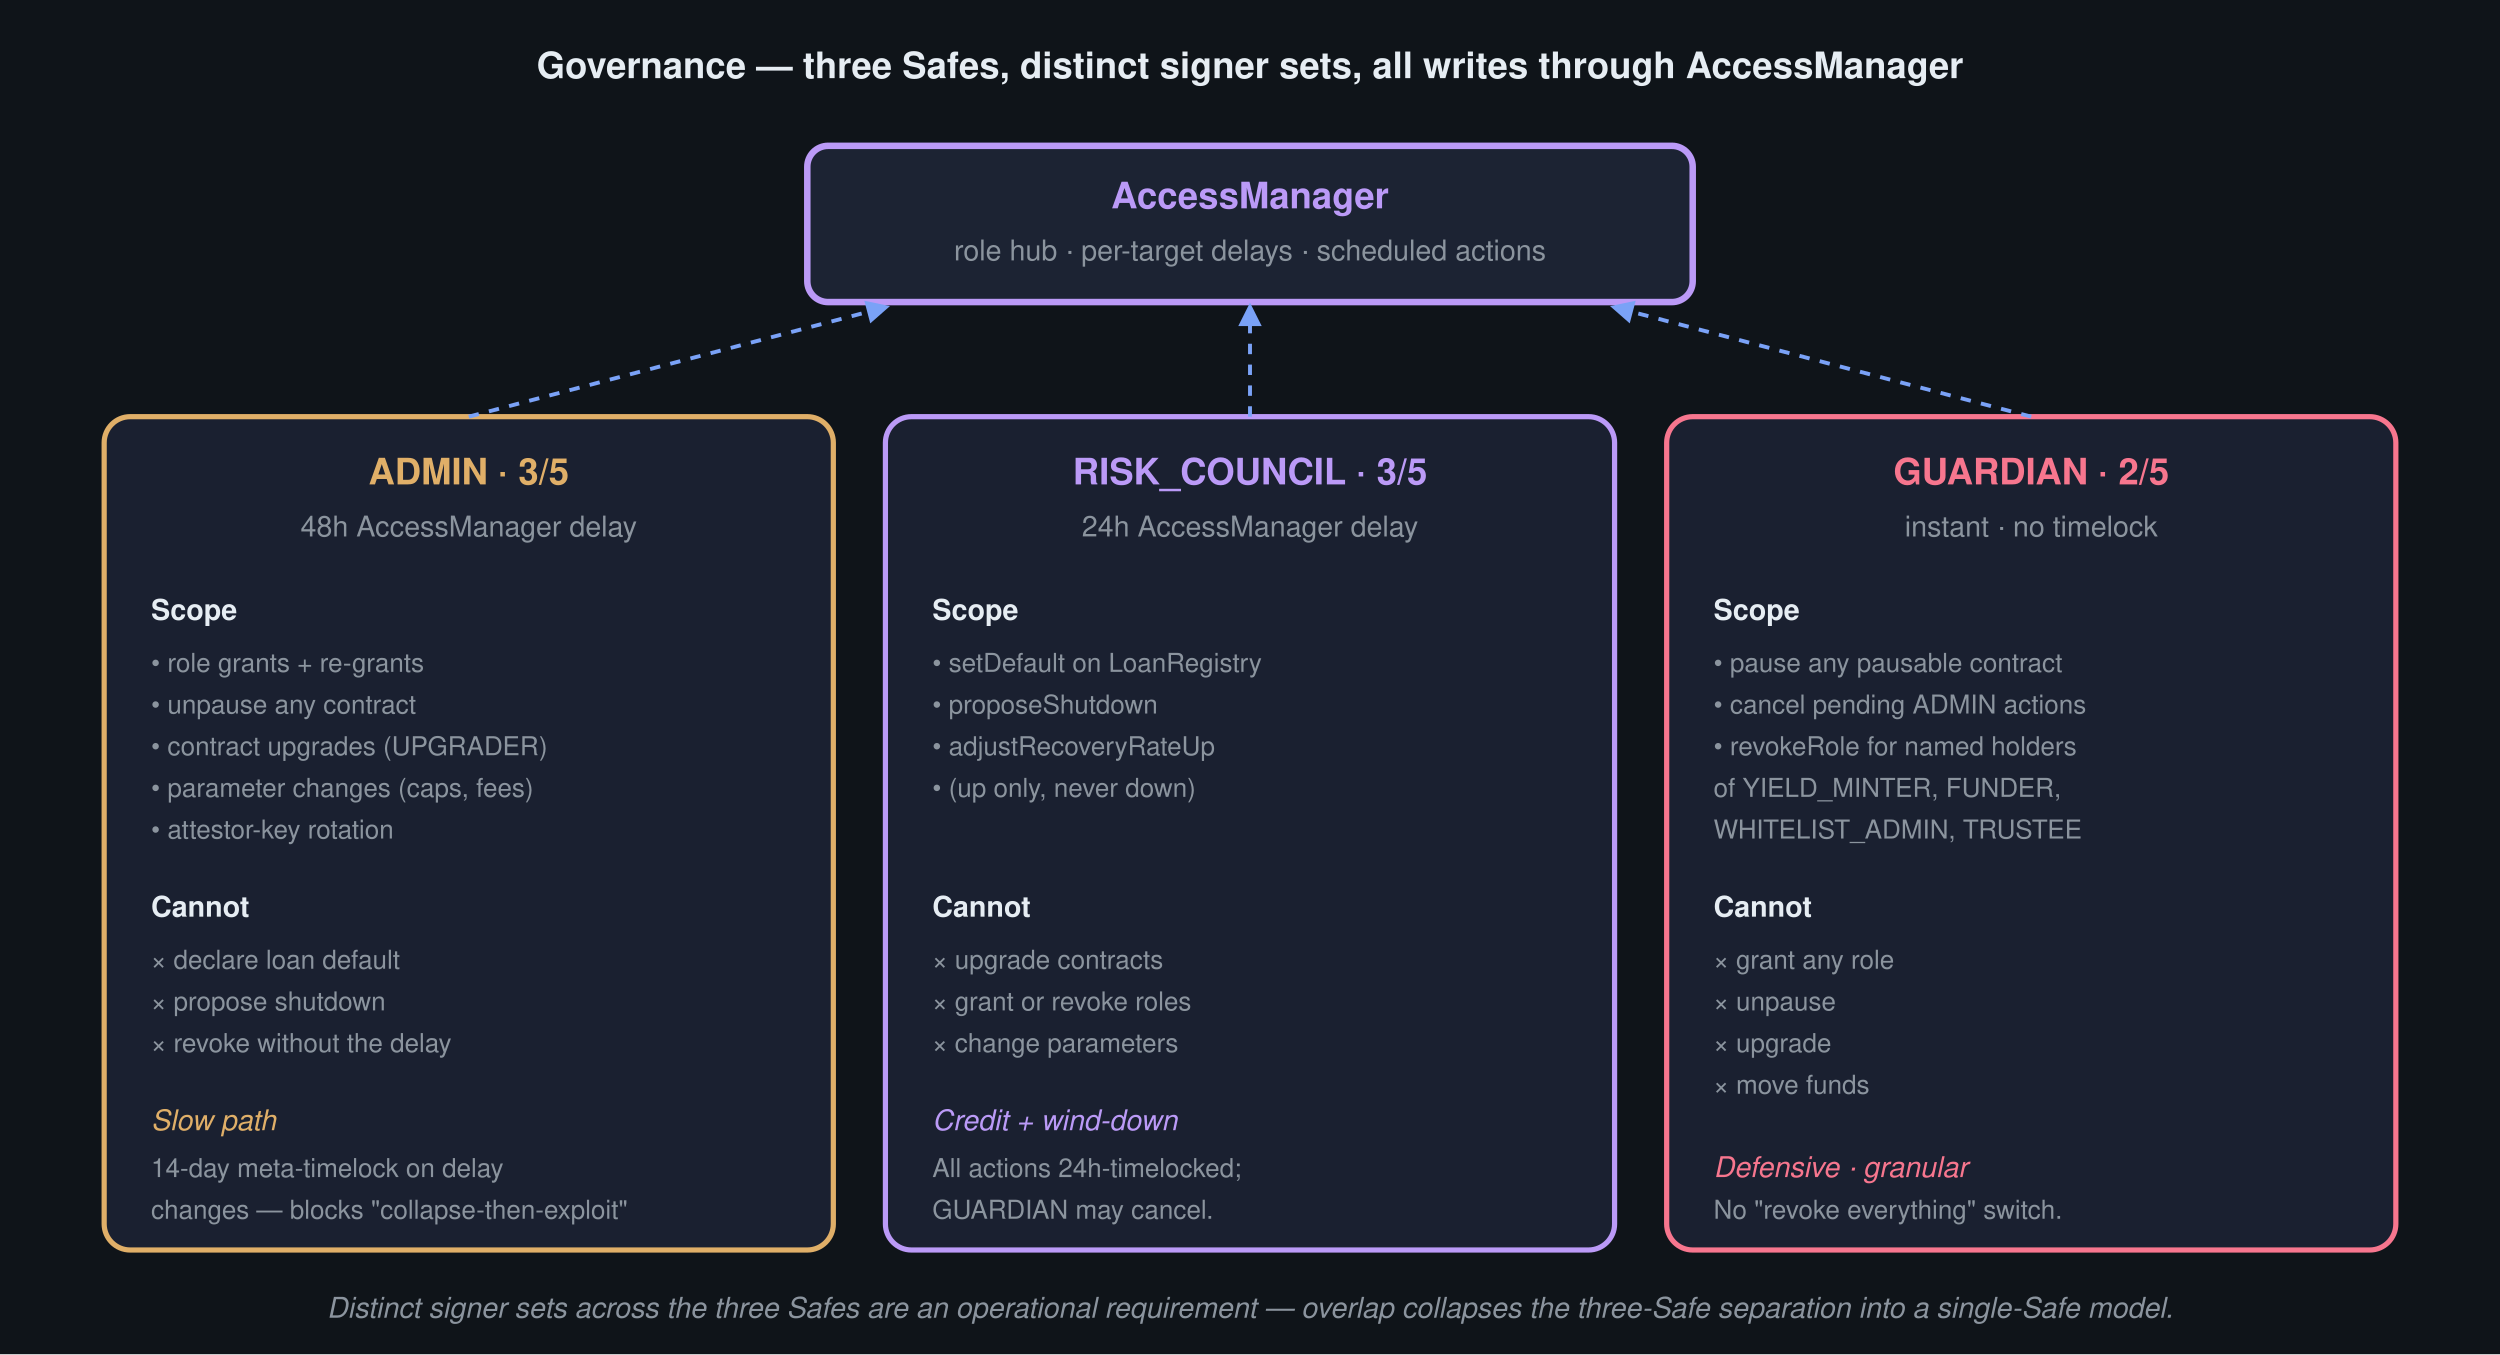
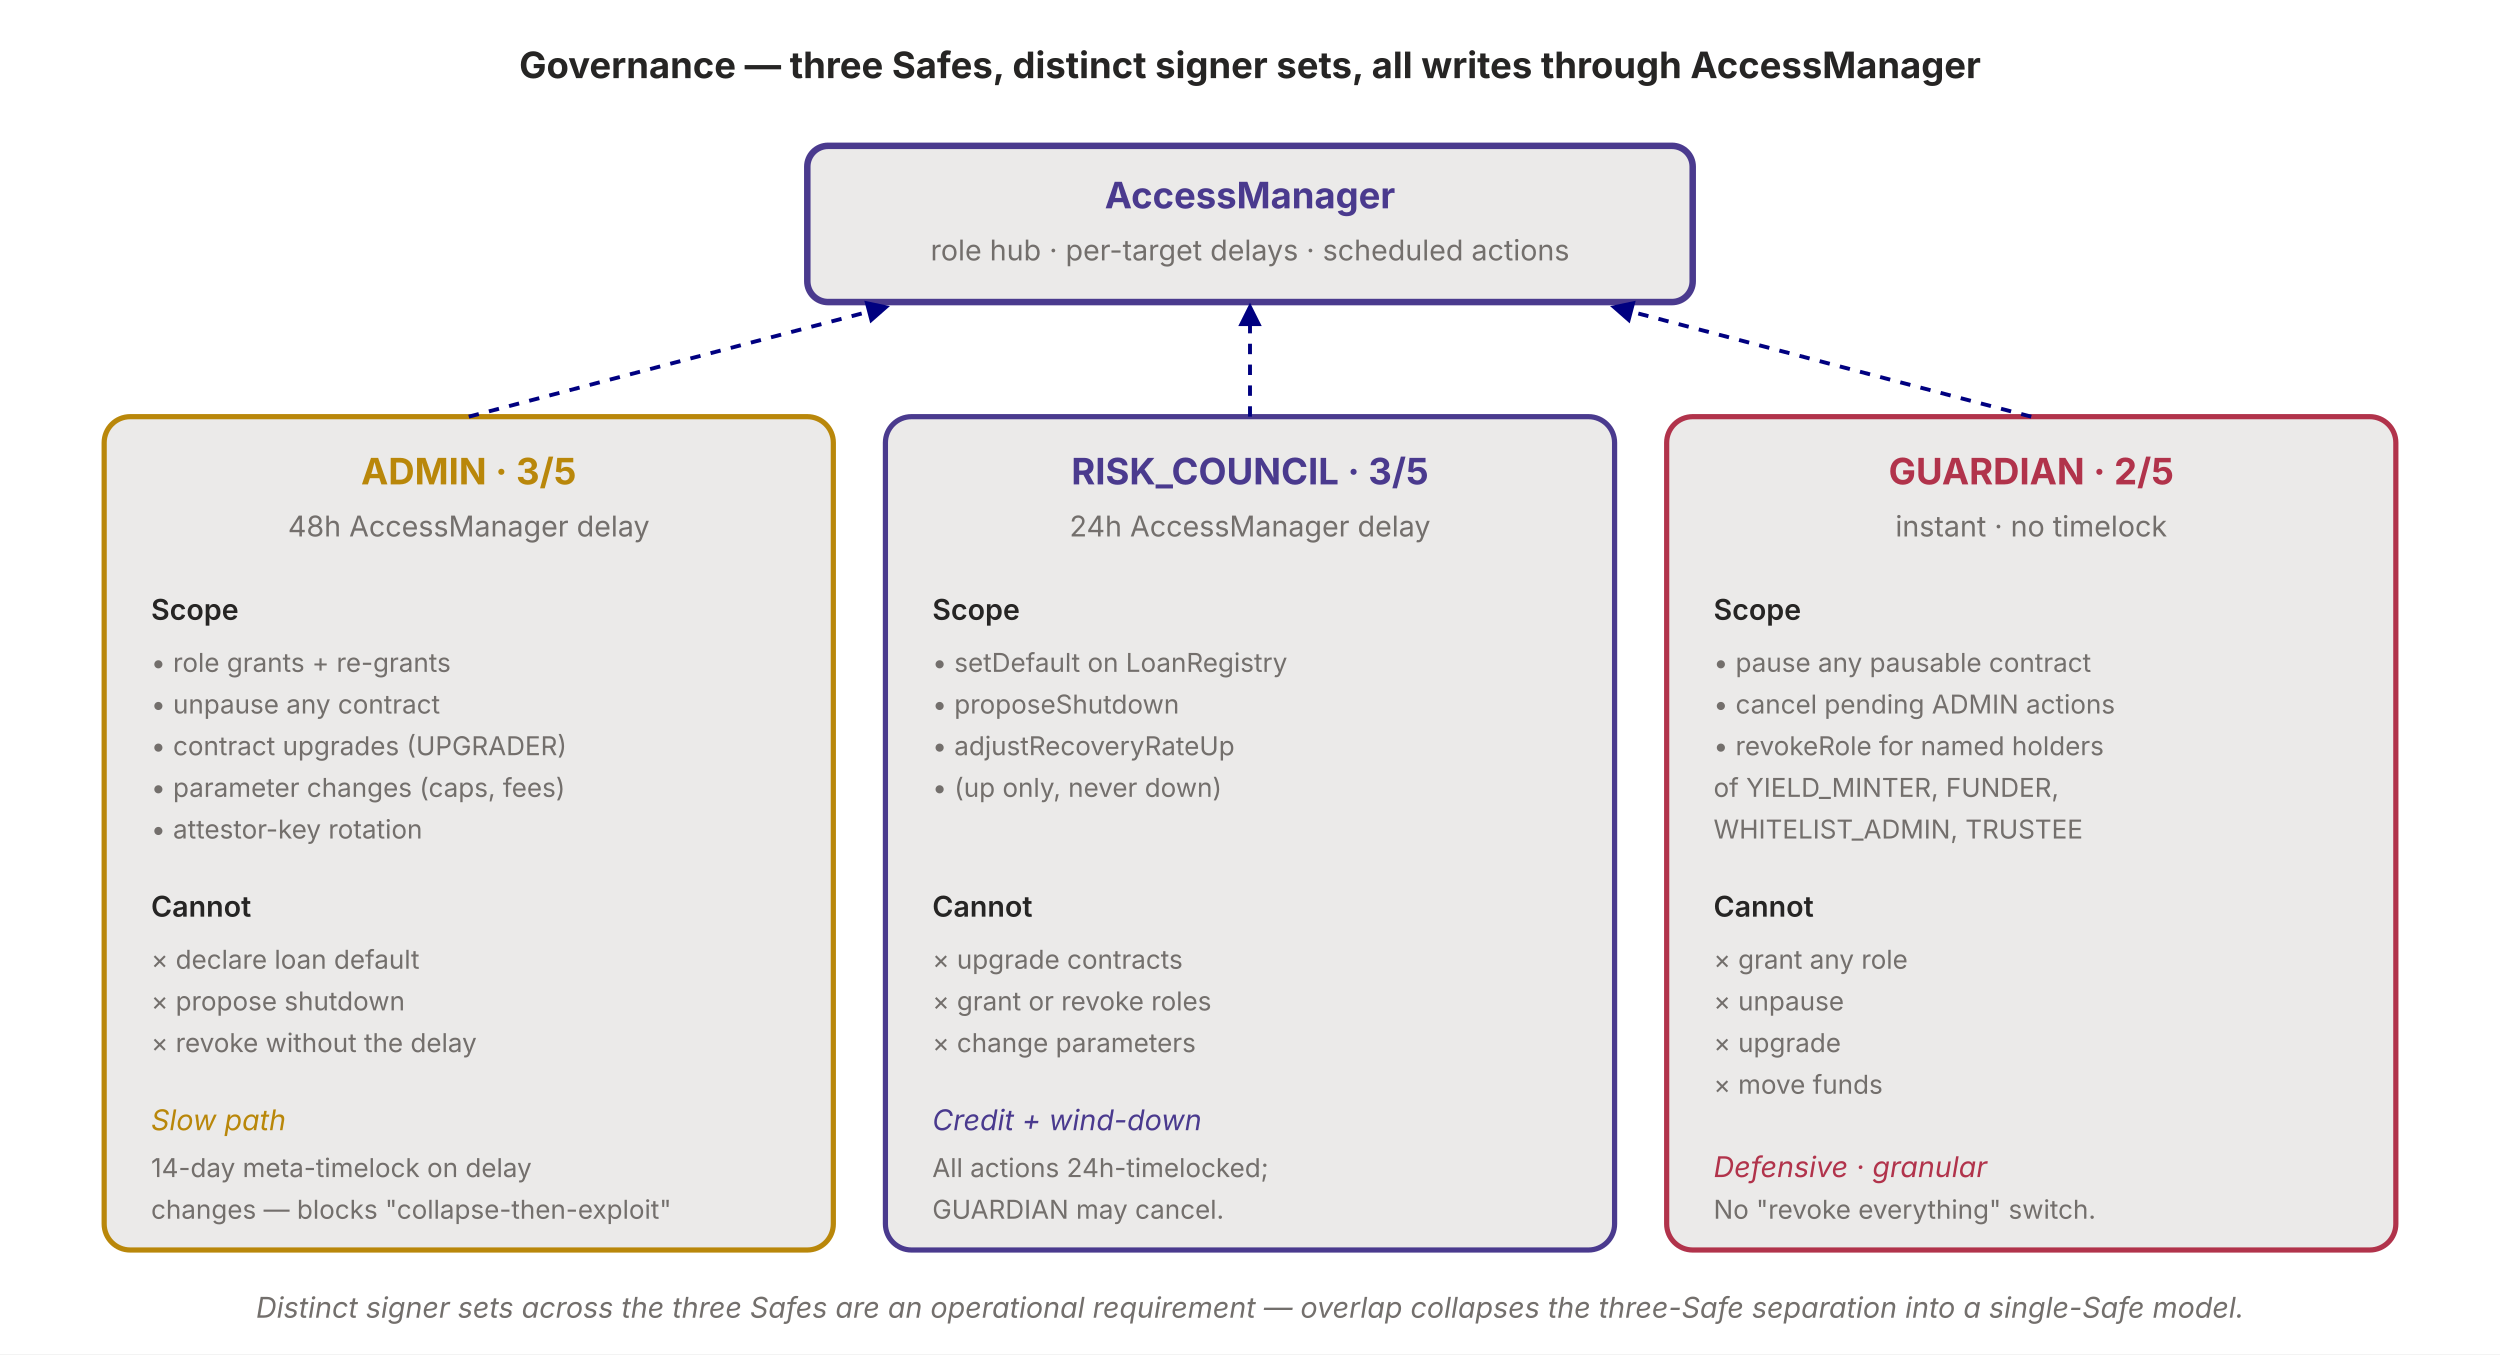
- <svg xmlns="http://www.w3.org/2000/svg" width="960" height="520" viewBox="0 0 960 520" font-family="-apple-system, BlinkMacSystemFont, 'Segoe UI', Helvetica, Arial, sans-serif">
-   <rect width="960" height="520" fill="#0f1419" />
+ <svg xmlns="http://www.w3.org/2000/svg" width="960" height="520" viewBox="0 0 960 520" font-family="Graphik LC, Inter, ui-sans-serif, system-ui, sans-serif">
+   <rect width="960" height="520" fill="#ffffff" />
  <defs>
    <marker id="a-sl-8" viewBox="0 0 10 10" refX="8" refY="5" markerWidth="6" markerHeight="6" orient="auto">
-       <path d="M 0 0 L 10 5 L 0 10 z" fill="#7aa2f7" />
+       <path d="M 0 0 L 10 5 L 0 10 z" fill="#000080" />
    </marker>
  </defs>
-   <text text-anchor="middle" x="480" y="30" fill="#e6edf3" font-size="14" font-weight="700">Governance — three Safes, distinct signer sets, all writes through AccessManager</text>
-   <rect x="310" y="56" width="340" height="60" rx="8" fill="#1c2333" stroke="#bb9af7" stroke-width="2.5" />
-   <text text-anchor="middle" x="480" y="80" fill="#bb9af7" font-size="14" font-weight="700">AccessManager</text>
-   <text text-anchor="middle" x="480" y="100" fill="#8b949e" font-size="11">role hub · per-target delays · scheduled actions</text>
-   <rect x="40" y="160" width="280" height="320" rx="10" fill="#1a2030" stroke="#e0af68" stroke-width="2" />
-   <text text-anchor="middle" x="180" y="186" fill="#e0af68" font-size="14" font-weight="700">ADMIN · 3/5</text>
-   <text text-anchor="middle" x="180" y="206" fill="#8b949e" font-size="11">48h AccessManager delay</text>
-   <text x="58" y="238" fill="#e6edf3" font-size="11" font-weight="600">Scope</text>
-   <text x="58" y="258" fill="#8b949e" font-size="10">• role grants + re-grants</text>
-   <text x="58" y="274" fill="#8b949e" font-size="10">• unpause any contract</text>
-   <text x="58" y="290" fill="#8b949e" font-size="10">• contract upgrades (UPGRADER)</text>
-   <text x="58" y="306" fill="#8b949e" font-size="10">• parameter changes (caps, fees)</text>
-   <text x="58" y="322" fill="#8b949e" font-size="10">• attestor-key rotation</text>
-   <text x="58" y="352" fill="#e6edf3" font-size="11" font-weight="600">Cannot</text>
-   <text x="58" y="372" fill="#8b949e" font-size="10">× declare loan default</text>
-   <text x="58" y="388" fill="#8b949e" font-size="10">× propose shutdown</text>
-   <text x="58" y="404" fill="#8b949e" font-size="10">× revoke without the delay</text>
-   <text x="58" y="434" fill="#e0af68" font-size="11" font-style="italic">Slow path</text>
-   <text x="58" y="452" fill="#8b949e" font-size="10">14-day meta-timelock on delay</text>
-   <text x="58" y="468" fill="#8b949e" font-size="10">changes — blocks "collapse-then-exploit"</text>
-   <rect x="340" y="160" width="280" height="320" rx="10" fill="#1a2030" stroke="#bb9af7" stroke-width="2" />
-   <text text-anchor="middle" x="480" y="186" fill="#bb9af7" font-size="14" font-weight="700">RISK_COUNCIL · 3/5</text>
-   <text text-anchor="middle" x="480" y="206" fill="#8b949e" font-size="11">24h AccessManager delay</text>
-   <text x="358" y="238" fill="#e6edf3" font-size="11" font-weight="600">Scope</text>
-   <text x="358" y="258" fill="#8b949e" font-size="10">• setDefault on LoanRegistry</text>
-   <text x="358" y="274" fill="#8b949e" font-size="10">• proposeShutdown</text>
-   <text x="358" y="290" fill="#8b949e" font-size="10">• adjustRecoveryRateUp</text>
-   <text x="358" y="306" fill="#8b949e" font-size="10">• (up only, never down)</text>
-   <text x="358" y="352" fill="#e6edf3" font-size="11" font-weight="600">Cannot</text>
-   <text x="358" y="372" fill="#8b949e" font-size="10">× upgrade contracts</text>
-   <text x="358" y="388" fill="#8b949e" font-size="10">× grant or revoke roles</text>
-   <text x="358" y="404" fill="#8b949e" font-size="10">× change parameters</text>
-   <text x="358" y="434" fill="#bb9af7" font-size="11" font-style="italic">Credit + wind-down</text>
-   <text x="358" y="452" fill="#8b949e" font-size="10">All actions 24h-timelocked;</text>
-   <text x="358" y="468" fill="#8b949e" font-size="10">GUARDIAN may cancel.</text>
-   <rect x="640" y="160" width="280" height="320" rx="10" fill="#1a2030" stroke="#f7768e" stroke-width="2" />
-   <text text-anchor="middle" x="780" y="186" fill="#f7768e" font-size="14" font-weight="700">GUARDIAN · 2/5</text>
-   <text text-anchor="middle" x="780" y="206" fill="#8b949e" font-size="11">instant · no timelock</text>
-   <text x="658" y="238" fill="#e6edf3" font-size="11" font-weight="600">Scope</text>
-   <text x="658" y="258" fill="#8b949e" font-size="10">• pause any pausable contract</text>
-   <text x="658" y="274" fill="#8b949e" font-size="10">• cancel pending ADMIN actions</text>
-   <text x="658" y="290" fill="#8b949e" font-size="10">• revokeRole for named holders</text>
-   <text x="658" y="306" fill="#8b949e" font-size="10">  of YIELD_MINTER, FUNDER,</text>
-   <text x="658" y="322" fill="#8b949e" font-size="10">  WHITELIST_ADMIN, TRUSTEE</text>
-   <text x="658" y="352" fill="#e6edf3" font-size="11" font-weight="600">Cannot</text>
-   <text x="658" y="372" fill="#8b949e" font-size="10">× grant any role</text>
-   <text x="658" y="388" fill="#8b949e" font-size="10">× unpause</text>
-   <text x="658" y="404" fill="#8b949e" font-size="10">× upgrade</text>
-   <text x="658" y="420" fill="#8b949e" font-size="10">× move funds</text>
-   <text x="658" y="452" fill="#f7768e" font-size="11" font-style="italic">Defensive · granular</text>
-   <text x="658" y="468" fill="#8b949e" font-size="10">No "revoke everything" switch.</text>
-   <line x1="180" y1="160" x2="340" y2="118" stroke="#7aa2f7" stroke-width="1.5" stroke-dasharray="4 4" marker-end="url(#a-sl-8)" />
-   <line x1="480" y1="160" x2="480" y2="118" stroke="#7aa2f7" stroke-width="1.5" stroke-dasharray="4 4" marker-end="url(#a-sl-8)" />
-   <line x1="780" y1="160" x2="620" y2="118" stroke="#7aa2f7" stroke-width="1.5" stroke-dasharray="4 4" marker-end="url(#a-sl-8)" />
-   <text text-anchor="middle" x="480" y="506" fill="#8b949e" font-size="11" font-style="italic">Distinct signer sets across the three Safes are an operational requirement — overlap collapses the three-Safe separation into a single-Safe model.</text>
+   <text text-anchor="middle" x="480" y="30" fill="#262524" font-size="14" font-weight="700">Governance — three Safes, distinct signer sets, all writes through AccessManager</text>
+   <rect x="310" y="56" width="340" height="60" rx="8" fill="#ebeae9" stroke="#4a3a8e" stroke-width="2.5" />
+   <text text-anchor="middle" x="480" y="80" fill="#4a3a8e" font-size="14" font-weight="700">AccessManager</text>
+   <text text-anchor="middle" x="480" y="100" fill="#736f6c" font-size="11">role hub · per-target delays · scheduled actions</text>
+   <rect x="40" y="160" width="280" height="320" rx="10" fill="#ebeae9" stroke="#b9870a" stroke-width="2" />
+   <text text-anchor="middle" x="180" y="186" fill="#b9870a" font-size="14" font-weight="700">ADMIN · 3/5</text>
+   <text text-anchor="middle" x="180" y="206" fill="#736f6c" font-size="11">48h AccessManager delay</text>
+   <text x="58" y="238" fill="#262524" font-size="11" font-weight="600">Scope</text>
+   <text x="58" y="258" fill="#736f6c" font-size="10">• role grants + re-grants</text>
+   <text x="58" y="274" fill="#736f6c" font-size="10">• unpause any contract</text>
+   <text x="58" y="290" fill="#736f6c" font-size="10">• contract upgrades (UPGRADER)</text>
+   <text x="58" y="306" fill="#736f6c" font-size="10">• parameter changes (caps, fees)</text>
+   <text x="58" y="322" fill="#736f6c" font-size="10">• attestor-key rotation</text>
+   <text x="58" y="352" fill="#262524" font-size="11" font-weight="600">Cannot</text>
+   <text x="58" y="372" fill="#736f6c" font-size="10">× declare loan default</text>
+   <text x="58" y="388" fill="#736f6c" font-size="10">× propose shutdown</text>
+   <text x="58" y="404" fill="#736f6c" font-size="10">× revoke without the delay</text>
+   <text x="58" y="434" fill="#b9870a" font-size="11" font-style="italic">Slow path</text>
+   <text x="58" y="452" fill="#736f6c" font-size="10">14-day meta-timelock on delay</text>
+   <text x="58" y="468" fill="#736f6c" font-size="10">changes — blocks "collapse-then-exploit"</text>
+   <rect x="340" y="160" width="280" height="320" rx="10" fill="#ebeae9" stroke="#4a3a8e" stroke-width="2" />
+   <text text-anchor="middle" x="480" y="186" fill="#4a3a8e" font-size="14" font-weight="700">RISK_COUNCIL · 3/5</text>
+   <text text-anchor="middle" x="480" y="206" fill="#736f6c" font-size="11">24h AccessManager delay</text>
+   <text x="358" y="238" fill="#262524" font-size="11" font-weight="600">Scope</text>
+   <text x="358" y="258" fill="#736f6c" font-size="10">• setDefault on LoanRegistry</text>
+   <text x="358" y="274" fill="#736f6c" font-size="10">• proposeShutdown</text>
+   <text x="358" y="290" fill="#736f6c" font-size="10">• adjustRecoveryRateUp</text>
+   <text x="358" y="306" fill="#736f6c" font-size="10">• (up only, never down)</text>
+   <text x="358" y="352" fill="#262524" font-size="11" font-weight="600">Cannot</text>
+   <text x="358" y="372" fill="#736f6c" font-size="10">× upgrade contracts</text>
+   <text x="358" y="388" fill="#736f6c" font-size="10">× grant or revoke roles</text>
+   <text x="358" y="404" fill="#736f6c" font-size="10">× change parameters</text>
+   <text x="358" y="434" fill="#4a3a8e" font-size="11" font-style="italic">Credit + wind-down</text>
+   <text x="358" y="452" fill="#736f6c" font-size="10">All actions 24h-timelocked;</text>
+   <text x="358" y="468" fill="#736f6c" font-size="10">GUARDIAN may cancel.</text>
+   <rect x="640" y="160" width="280" height="320" rx="10" fill="#ebeae9" stroke="#b1334b" stroke-width="2" />
+   <text text-anchor="middle" x="780" y="186" fill="#b1334b" font-size="14" font-weight="700">GUARDIAN · 2/5</text>
+   <text text-anchor="middle" x="780" y="206" fill="#736f6c" font-size="11">instant · no timelock</text>
+   <text x="658" y="238" fill="#262524" font-size="11" font-weight="600">Scope</text>
+   <text x="658" y="258" fill="#736f6c" font-size="10">• pause any pausable contract</text>
+   <text x="658" y="274" fill="#736f6c" font-size="10">• cancel pending ADMIN actions</text>
+   <text x="658" y="290" fill="#736f6c" font-size="10">• revokeRole for named holders</text>
+   <text x="658" y="306" fill="#736f6c" font-size="10">  of YIELD_MINTER, FUNDER,</text>
+   <text x="658" y="322" fill="#736f6c" font-size="10">  WHITELIST_ADMIN, TRUSTEE</text>
+   <text x="658" y="352" fill="#262524" font-size="11" font-weight="600">Cannot</text>
+   <text x="658" y="372" fill="#736f6c" font-size="10">× grant any role</text>
+   <text x="658" y="388" fill="#736f6c" font-size="10">× unpause</text>
+   <text x="658" y="404" fill="#736f6c" font-size="10">× upgrade</text>
+   <text x="658" y="420" fill="#736f6c" font-size="10">× move funds</text>
+   <text x="658" y="452" fill="#b1334b" font-size="11" font-style="italic">Defensive · granular</text>
+   <text x="658" y="468" fill="#736f6c" font-size="10">No "revoke everything" switch.</text>
+   <line x1="180" y1="160" x2="340" y2="118" stroke="#000080" stroke-width="1.5" stroke-dasharray="4 4" marker-end="url(#a-sl-8)" />
+   <line x1="480" y1="160" x2="480" y2="118" stroke="#000080" stroke-width="1.5" stroke-dasharray="4 4" marker-end="url(#a-sl-8)" />
+   <line x1="780" y1="160" x2="620" y2="118" stroke="#000080" stroke-width="1.5" stroke-dasharray="4 4" marker-end="url(#a-sl-8)" />
+   <text text-anchor="middle" x="480" y="506" fill="#736f6c" font-size="11" font-style="italic">Distinct signer sets across the three Safes are an operational requirement — overlap collapses the three-Safe separation into a single-Safe model.</text>
</svg>
